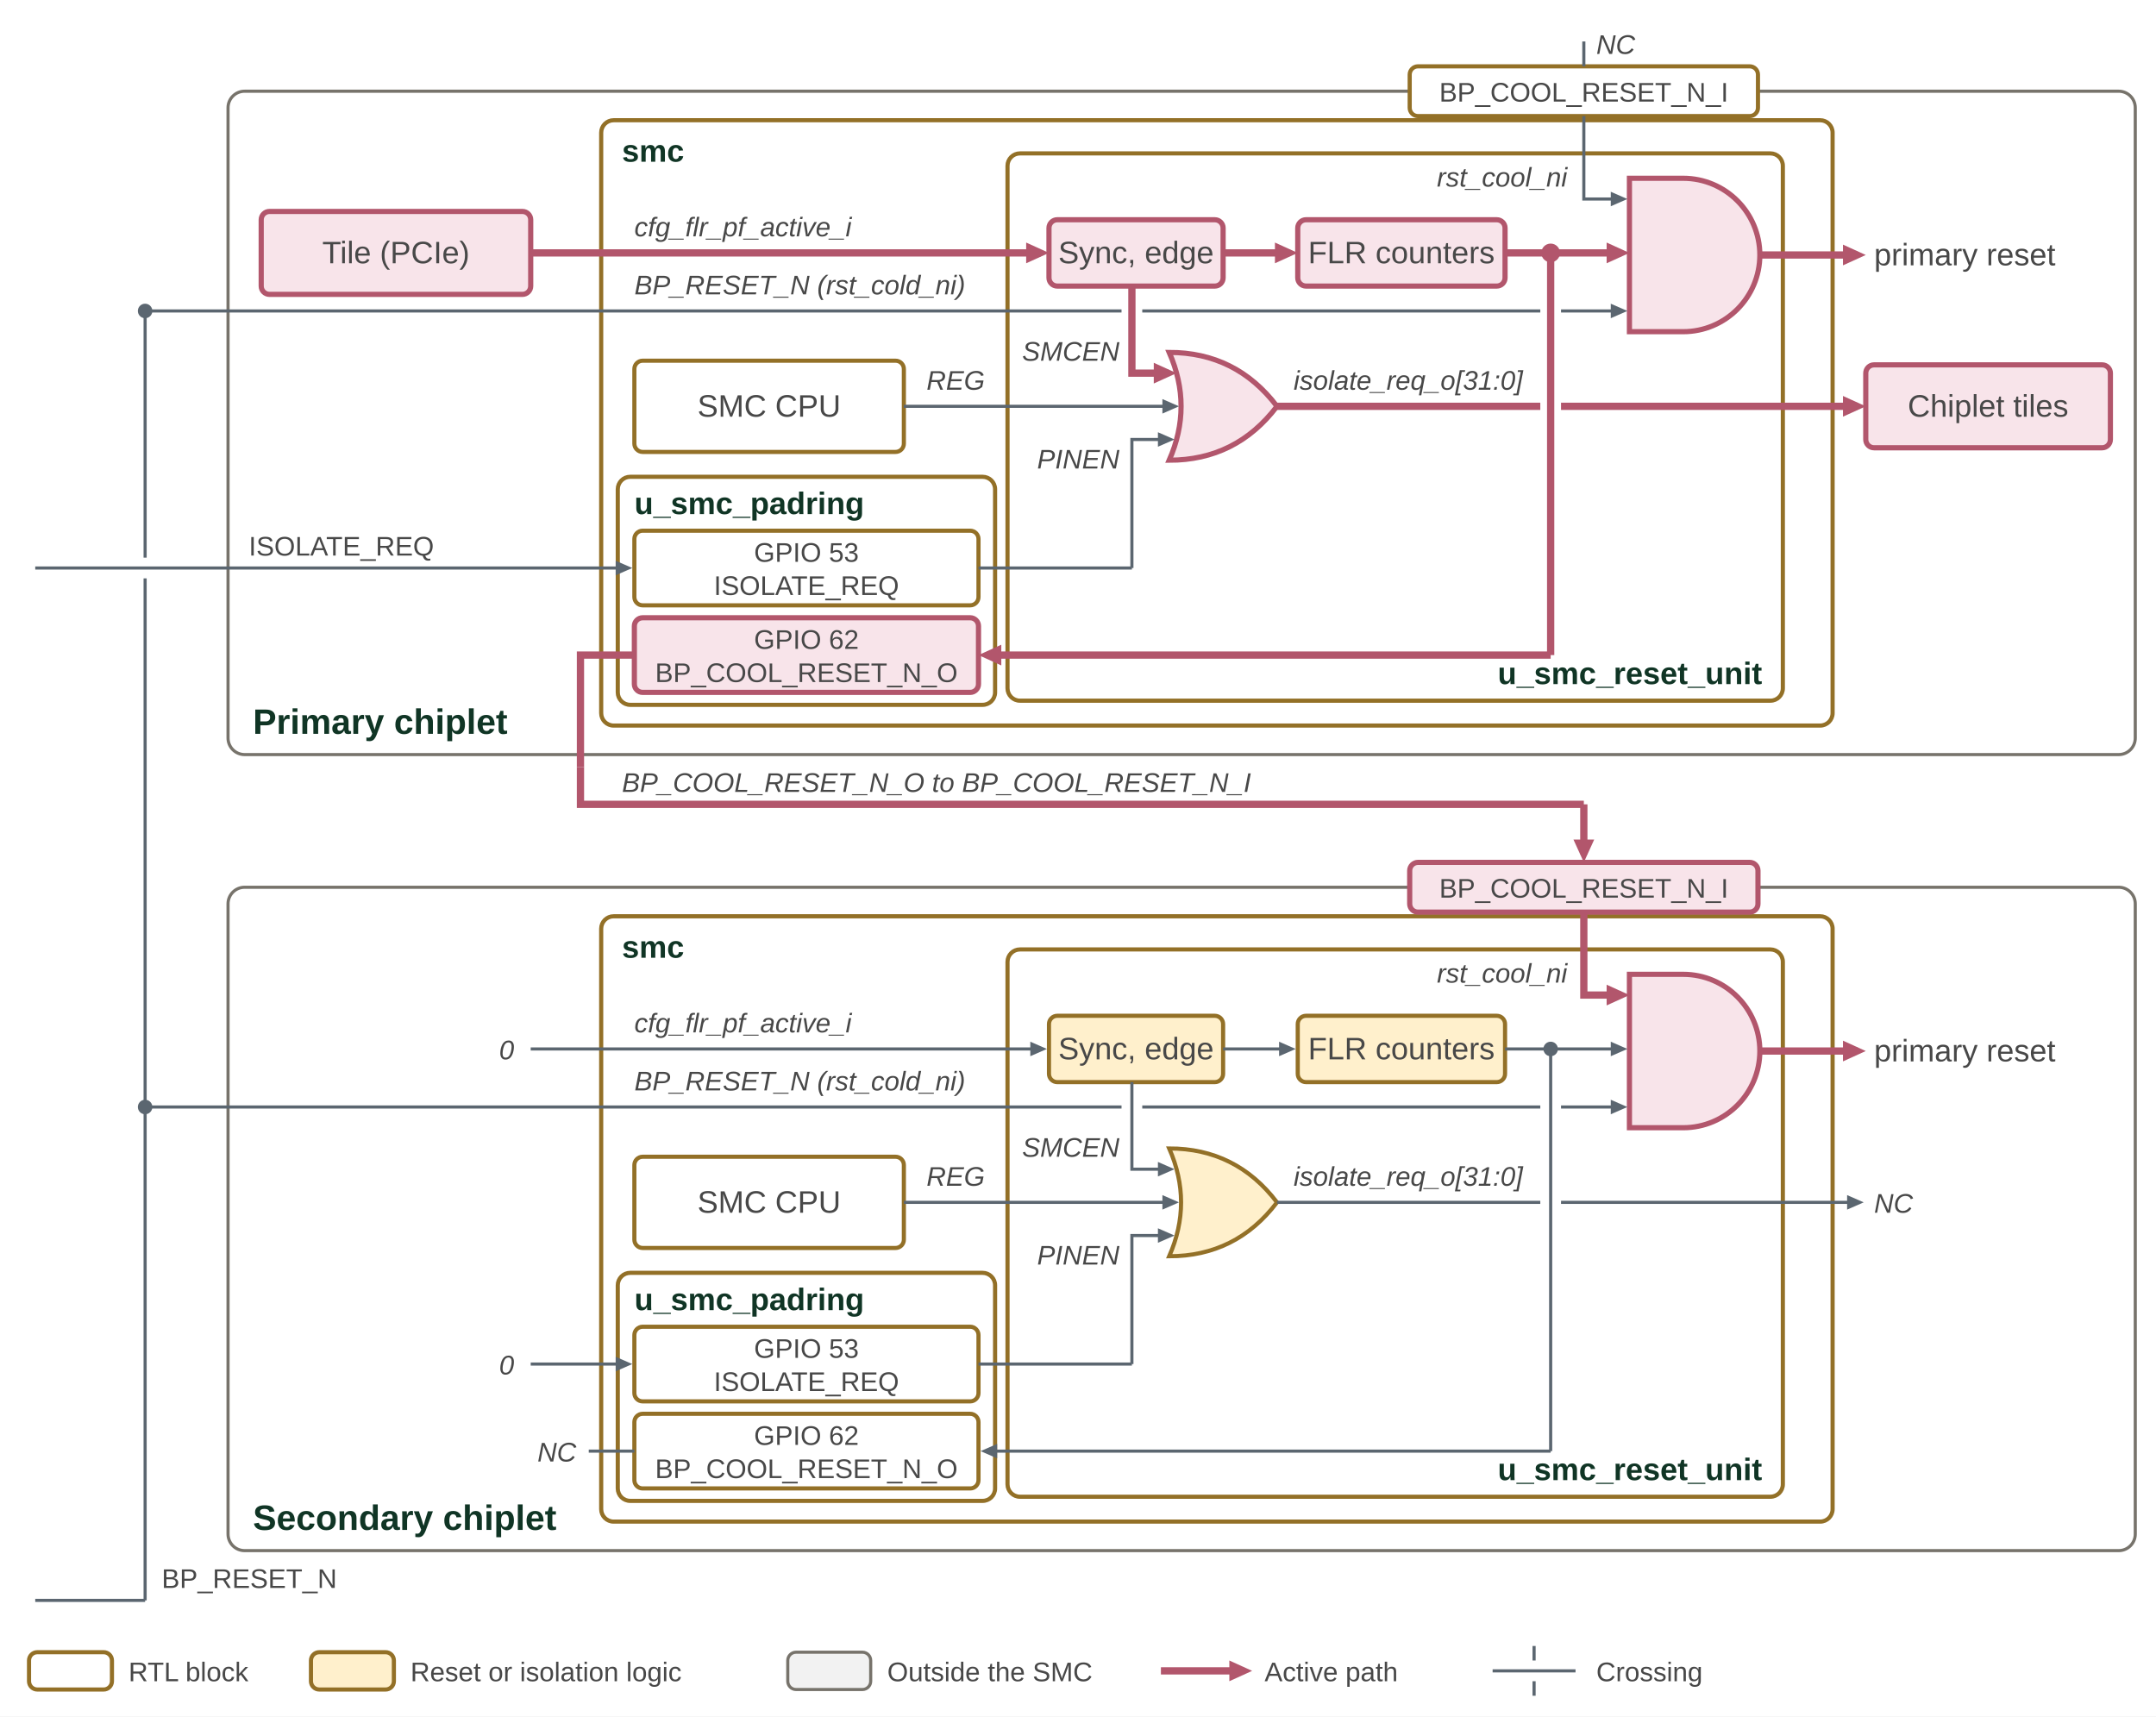
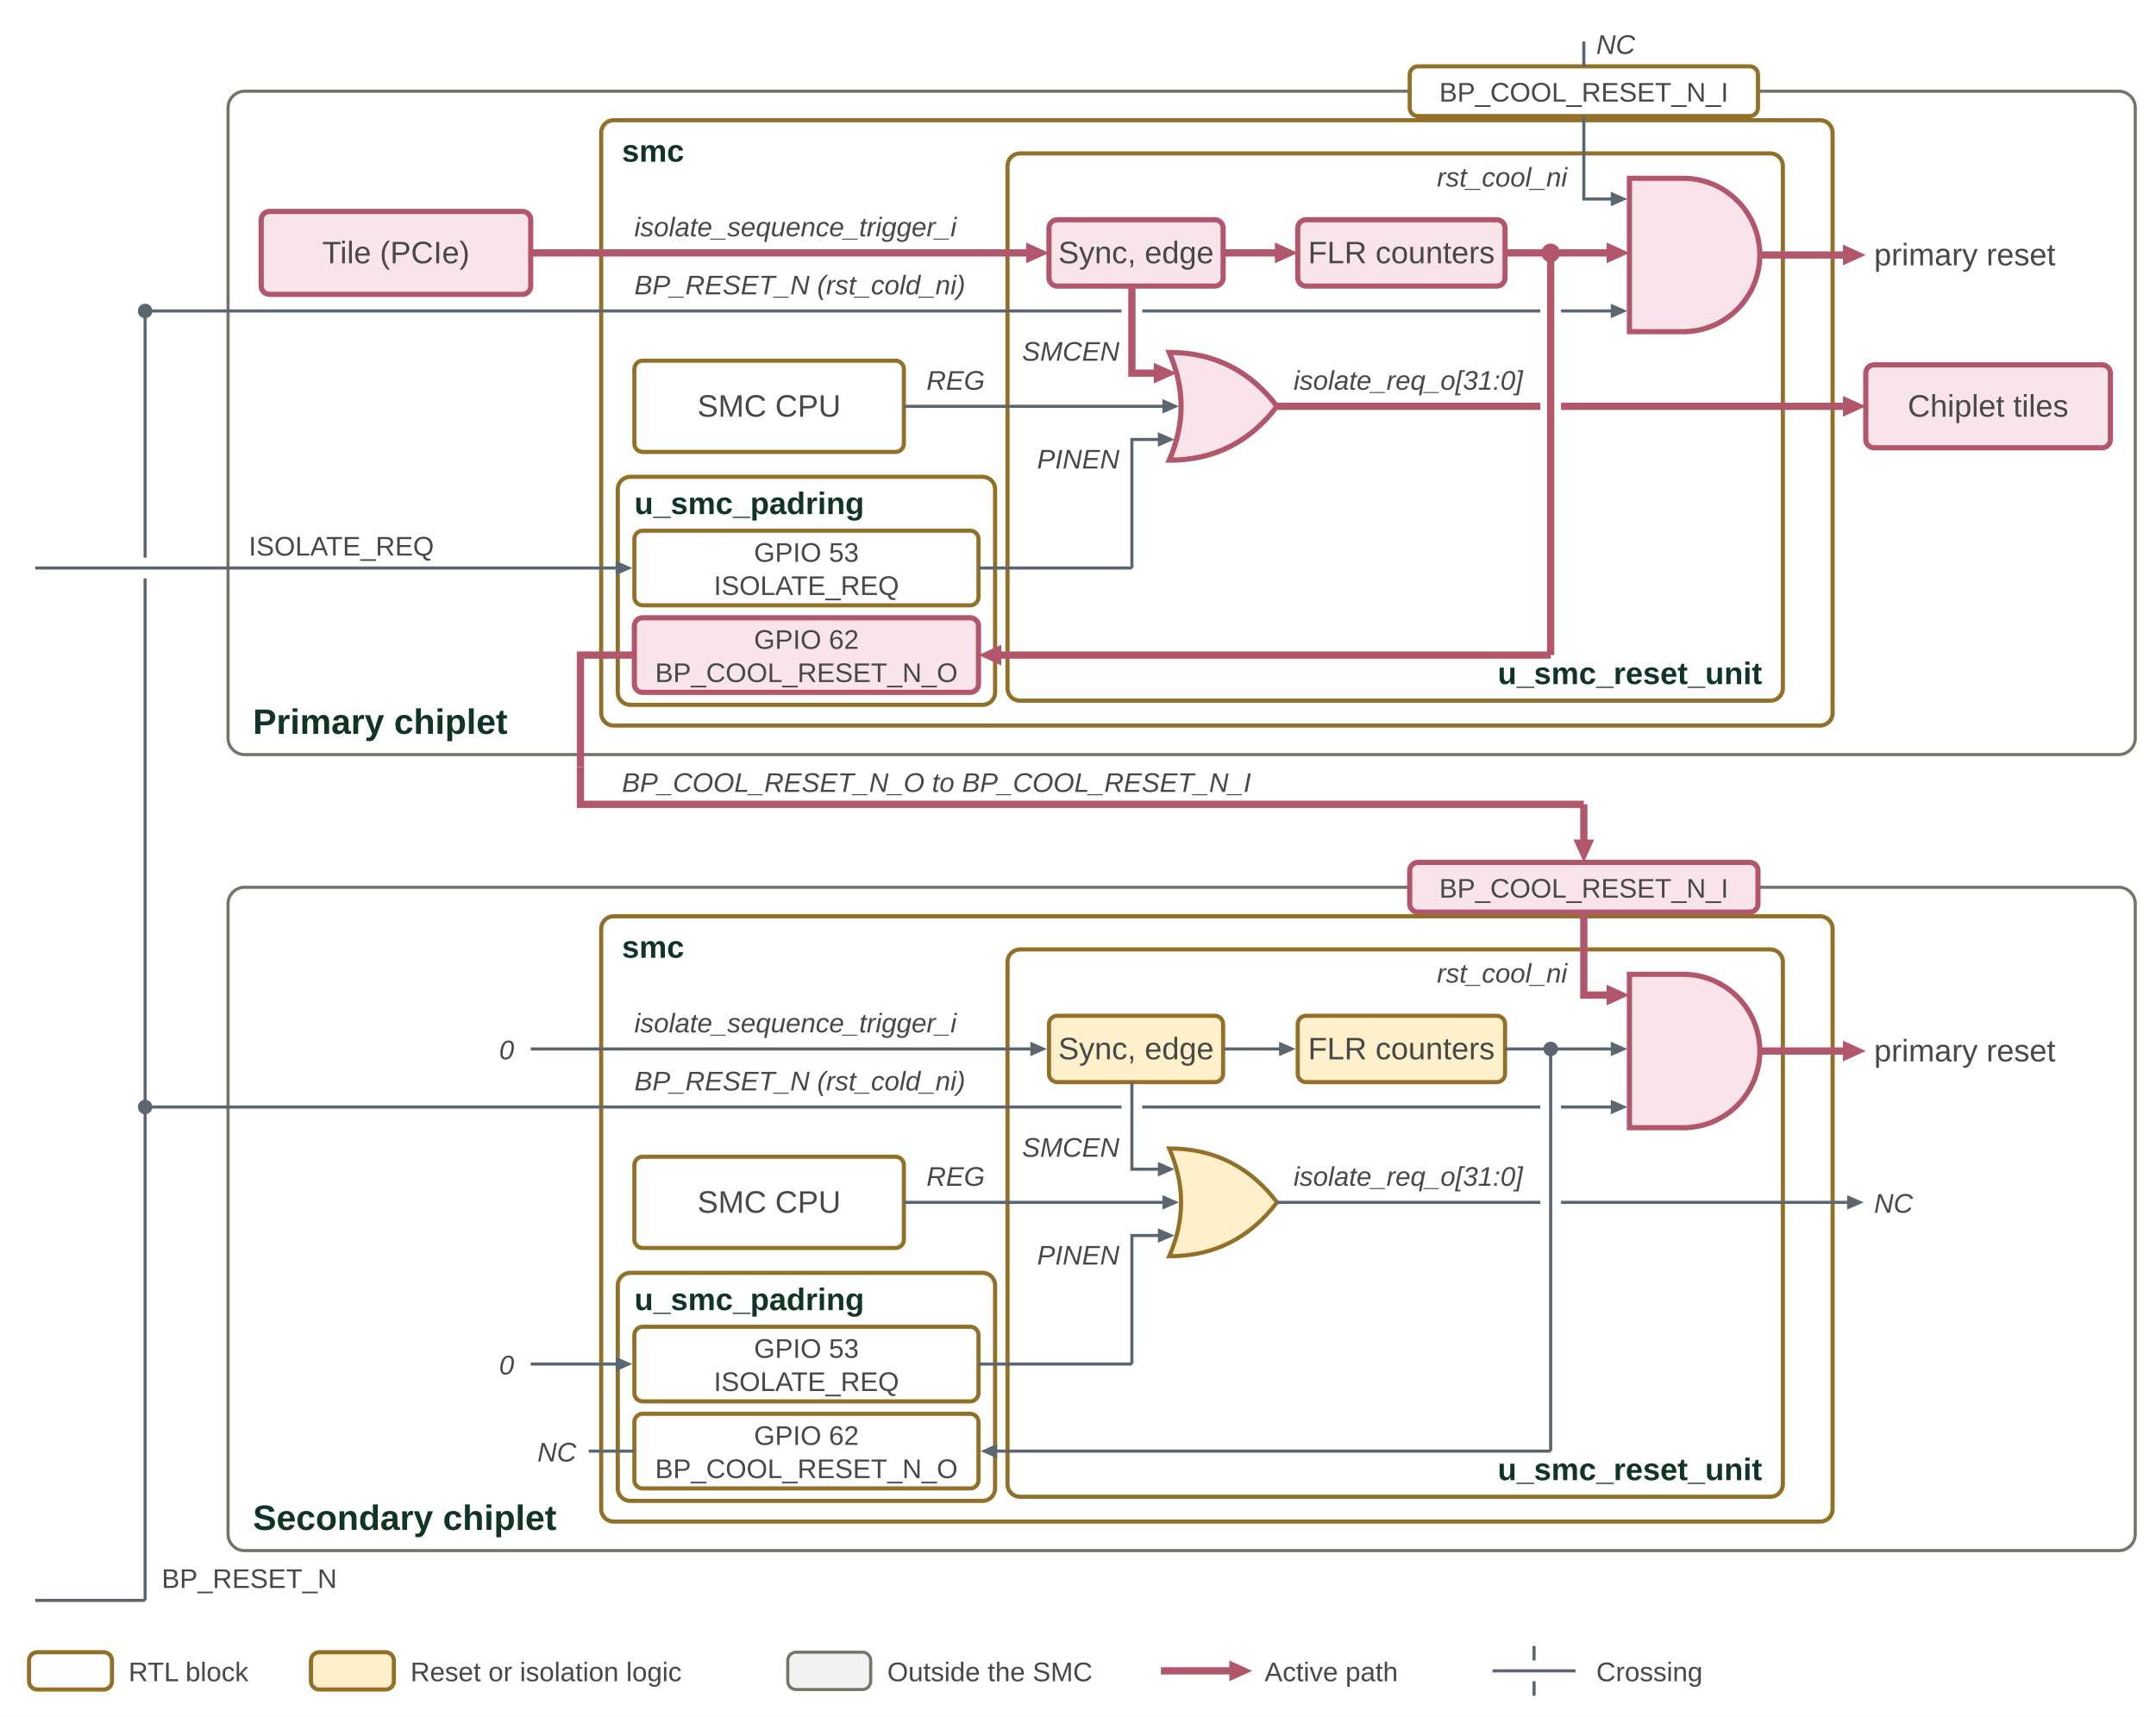
<svg xmlns="http://www.w3.org/2000/svg" width="1040" height="828" viewBox="0 0 1040 828" role="img" aria-labelledby="title desc">
  <defs>
    <marker id="ae" markerUnits="userSpaceOnUse" markerWidth="10" markerHeight="9" refX="7" refY="4.5" orient="auto">
      <path d="M0,0 L10,4.5 L0,9 Z" fill="#103525" />
    </marker>
    <marker id="as" markerUnits="userSpaceOnUse" markerWidth="10" markerHeight="9" refX="3" refY="4.5" orient="auto">
      <path d="M10,0 L0,4.5 L10,9 Z" fill="#103525" />
    </marker>
    <marker id="ge" markerUnits="userSpaceOnUse" markerWidth="8" markerHeight="7" refX="5" refY="3.5" orient="auto">
      <path d="M0,0 L8,3.5 L0,7 Z" fill="#5b6670" />
    </marker>
    <marker id="gs" markerUnits="userSpaceOnUse" markerWidth="8" markerHeight="7" refX="3" refY="3.5" orient="auto">
      <path d="M8,0 L0,3.5 L8,7 Z" fill="#5b6670" />
    </marker>
    <marker id="je" markerUnits="userSpaceOnUse" markerWidth="8" markerHeight="7" refX="5" refY="3.5" orient="auto">
      <path d="M0,0 L8,3.5 L0,7 Z" fill="#42759b" />
    </marker>
    <marker id="js" markerUnits="userSpaceOnUse" markerWidth="8" markerHeight="7" refX="3" refY="3.5" orient="auto">
      <path d="M8,0 L0,3.5 L8,7 Z" fill="#42759b" />
    </marker>
    <marker id="m-smu" markerUnits="userSpaceOnUse" markerWidth="8" markerHeight="7" refX="5" refY="3.5" orient="auto">
      <path d="M0,0 L8,3.5 L0,7 Z" fill="#103525" />
    </marker>
    <marker id="m-ref" markerUnits="userSpaceOnUse" markerWidth="8" markerHeight="7" refX="5" refY="3.5" orient="auto">
      <path d="M0,0 L8,3.5 L0,7 Z" fill="#2f7f79" />
    </marker>
    <marker id="m-per" markerUnits="userSpaceOnUse" markerWidth="8" markerHeight="7" refX="5" refY="3.5" orient="auto">
      <path d="M0,0 L8,3.5 L0,7 Z" fill="#937027" />
    </marker>
    <marker id="m-tel" markerUnits="userSpaceOnUse" markerWidth="8" markerHeight="7" refX="5" refY="3.5" orient="auto">
      <path d="M0,0 L8,3.5 L0,7 Z" fill="#664488" />
    </marker>
    <marker id="m-wdt" markerUnits="userSpaceOnUse" markerWidth="8" markerHeight="7" refX="5" refY="3.5" orient="auto">
      <path d="M0,0 L8,3.5 L0,7 Z" fill="#77736b" />
    </marker>
    <marker id="m-rosc" markerUnits="userSpaceOnUse" markerWidth="8" markerHeight="7" refX="5" refY="3.5" orient="auto">
      <path d="M0,0 L8,3.5 L0,7 Z" fill="#336633" />
    </marker>
    <marker id="m-jtag" markerUnits="userSpaceOnUse" markerWidth="8" markerHeight="7" refX="5" refY="3.5" orient="auto">
      <path d="M0,0 L8,3.5 L0,7 Z" fill="#42759b" />
    </marker>
    <marker id="m-spi" markerUnits="userSpaceOnUse" markerWidth="8" markerHeight="7" refX="5" refY="3.5" orient="auto">
      <path d="M0,0 L8,3.5 L0,7 Z" fill="#5b6670" />
    </marker>
    <marker id="m-slate" markerUnits="userSpaceOnUse" markerWidth="8" markerHeight="7" refX="5" refY="3.5" orient="auto">
      <path d="M0,0 L8,3.5 L0,7 Z" fill="#5b6670" />
    </marker>
    <marker id="m-pg" markerUnits="userSpaceOnUse" markerWidth="8" markerHeight="7" refX="5" refY="3.5" orient="auto">
      <path d="M0,0 L8,3.5 L0,7 Z" fill="#336633" />
    </marker>
    <marker id="m-hl" markerUnits="userSpaceOnUse" markerWidth="11" markerHeight="10" refX="7" refY="5" orient="auto">
      <path d="M0,0 L11,5 L0,10 Z" fill="#b2566c" />
    </marker>
    <style>
text { font-family: Arial, sans-serif; font-size: 15px; fill: #484848; }
.t { fill: #484848; }
.b { font-size: 17px; font-weight: bold; fill: #103525; }
.bs { font-size: 15px; font-weight: bold; fill: #103525; }
.h { font-size: 22px; font-weight: bold; fill: #103525; }
.s { font-size: 13px; fill: #484848; }
.si { font-size: 13px; font-style: italic; fill: #484848; }
.pmt { font-size: 12px; font-weight: bold; fill: #ffffff; }
.pst { font-size: 12px; font-weight: bold; fill: #103525; }
.pjt { font-size: 12px; font-weight: bold; fill: #1d4b6e; }
.pct { font-size: 12px; font-weight: bold; fill: #1f5c57; }
.pm { fill: #103525; stroke: #103525; stroke-width: 1.2; }
.ps { fill: #ffffff; stroke: #103525; stroke-width: 1.2; }
.pj { fill: #e8f3ff; stroke: #42759b; stroke-width: 1.2; }
.pc { fill: #d9f0ee; stroke: #2f7f79; stroke-width: 1.2; }
.smu { fill: #ffffff; stroke: #77736b; stroke-width: 1.5; }
.network { fill: #e8f0e8; stroke: #336633; stroke-width: 2; }
.fabric { fill: #fff0cc; stroke: #937027; stroke-width: 2; }
.core { fill: #ffffff; stroke: #937027; stroke-width: 2; }
.future { fill: #ffffff; stroke: #937027; stroke-width: 2; }
.nostroke { stroke: none; }
.fut { fill: none; stroke-dasharray: 7 5; }
.opt { stroke-dasharray: 7 5; }
.hatch { fill: none; stroke: #103525; stroke-opacity: 0.16; stroke-width: 1.2; }
.external { fill: #f2f2f2; stroke: #77736b; stroke-width: 1.5; }
.axi { fill: none; stroke: #103525; stroke-width: 2.5; marker-start: url(#as); marker-end: url(#ae); }
.axio { fill: none; stroke: #103525; stroke-width: 2.5; stroke-dasharray: 8 5; marker-start: url(#as); marker-end: url(#ae); }
.sig { fill: none; stroke: #5b6670; stroke-width: 1.5; marker-start: url(#gs); marker-end: url(#ge); }
.sigo { fill: none; stroke: #5b6670; stroke-width: 1.5; marker-end: url(#ge); }
.jtag { fill: none; stroke: #42759b; stroke-width: 1.8; marker-end: url(#je); }
.jtagb { fill: none; stroke: #42759b; stroke-width: 1.8; marker-start: url(#js); marker-end: url(#je); }
.sigplain { fill: none; stroke: #5b6670; stroke-width: 1.5; }
.n-smu { fill: none; stroke: #103525; stroke-width: 2.5; }
.a-smu { fill: none; stroke: #103525; stroke-width: 2.5; marker-end: url(#m-smu); }
.n-ref { fill: none; stroke: #2f7f79; stroke-width: 1.8; }
.a-ref { fill: none; stroke: #2f7f79; stroke-width: 1.8; marker-end: url(#m-ref); }
.n-per { fill: none; stroke: #937027; stroke-width: 1.8; }
.a-per { fill: none; stroke: #937027; stroke-width: 1.8; marker-end: url(#m-per); }
.n-tel { fill: none; stroke: #664488; stroke-width: 1.8; }
.a-tel { fill: none; stroke: #664488; stroke-width: 1.8; marker-end: url(#m-tel); }
.n-wdt { fill: none; stroke: #77736b; stroke-width: 1.8; }
.a-wdt { fill: none; stroke: #77736b; stroke-width: 1.8; marker-end: url(#m-wdt); }
.n-rosc { fill: none; stroke: #336633; stroke-width: 1.8; }
.a-rosc { fill: none; stroke: #336633; stroke-width: 1.8; marker-end: url(#m-rosc); }
.n-jtag { fill: none; stroke: #42759b; stroke-width: 1.8; }
.a-jtag { fill: none; stroke: #42759b; stroke-width: 1.8; marker-end: url(#m-jtag); }
.n-spi { fill: none; stroke: #5b6670; stroke-width: 1.8; }
.a-spi { fill: none; stroke: #5b6670; stroke-width: 1.8; marker-end: url(#m-spi); }
.n-slate { fill: none; stroke: #5b6670; stroke-width: 1.8; }
.a-slate { fill: none; stroke: #5b6670; stroke-width: 1.8; marker-end: url(#m-slate); }
.n-pg { fill: none; stroke: #336633; stroke-width: 1.8; }
.a-pg { fill: none; stroke: #336633; stroke-width: 1.8; marker-end: url(#m-pg); }
.hl { fill: none; stroke: #b2566c; stroke-width: 3.5; marker-end: url(#m-hl); }
.hln { fill: none; stroke: #b2566c; stroke-width: 3.5; }
.hlbox { fill: #f8e4ea; stroke: #b2566c; stroke-width: 2.5; }
.hlx { fill: #f8e4ea; stroke: #b2566c; stroke-width: 2.5; }
.stept { font-size: 13px; font-weight: bold; fill: #ffffff; }
.nc { font-size: 13px; font-style: italic; fill: #484848; }
</style>
  </defs>
  <rect width="1040" height="828" fill="#ffffff" />
  <rect class="smu" x="110" y="44" width="920" height="320" rx="8" />
  <text class="b" x="122" y="354" text-anchor="start">Primary chiplet</text>
  <rect class="core" x="290" y="58" width="594" height="292" rx="6" />
  <text class="bs" x="300" y="78" text-anchor="start">smc</text>
  <rect class="core" x="486" y="74" width="374" height="264" rx="6" />
  <text class="bs" x="850" y="330" text-anchor="end">u_smc_reset_unit</text>
  <rect class="hlbox" x="126" y="102" width="130" height="40" rx="4" />
  <text class="t" x="191" y="127" text-anchor="middle">Tile (PCIe)</text>
  <path class="hl" d="M256,122 L502,122" />
-   <text class="si" x="306" y="114" text-anchor="start">cfg_flr_pf_active_i</text>
+   <text class="si" x="306" y="114" text-anchor="start">isolate_sequence_trigger_i</text>
  <rect class="hlbox" x="506" y="106" width="84" height="32" rx="4" />
  <text class="t" x="548" y="127" text-anchor="middle">Sync, edge</text>
  <rect class="hlbox" x="626" y="106" width="100" height="32" rx="4" />
  <text class="t" x="676" y="127" text-anchor="middle">FLR counters</text>
  <path class="hl" d="M590,122 L622,122" />
  <path class="hlbox" d="M786,86 L811.9,86 A37,37 0 0 1 811.9,160 L786,160 Z" />
  <path class="hln" d="M726,122 L748,122" />
  <path class="hl" d="M748,122 L782,122" />
  <circle cx="748" cy="122" r="4.5" fill="#b2566c" />
  <path class="hl" d="M848.9,123 L896,123" />
  <text class="t" x="904" y="128" text-anchor="start">primary reset</text>
  <rect class="core" x="680" y="32" width="168" height="24" rx="4" />
  <text class="s" x="764" y="49" text-anchor="middle">BP_COOL_RESET_N_I</text>
  <text class="si" x="756" y="90" text-anchor="end">rst_cool_ni</text>
  <path class="sigo" d="M764,56 L764,96 L782,96" />
  <path class="sigplain" d="M764,32 L764,20" />
  <text class="nc" x="770" y="26" text-anchor="start">NC</text>
  <path class="sigo" d="M70,150 L541,150 M551,150 L743,150 M753,150 L782,150" />
  <text class="si" x="306" y="142" text-anchor="start">BP_RESET_N (rst_cold_ni)</text>
  <circle cx="70" cy="150" r="3.5" fill="#5b6670" />
  <rect class="core" x="306" y="174" width="130" height="44" rx="4" />
  <text class="t" x="371" y="201" text-anchor="middle">SMC CPU</text>
  <path class="hlbox" d="M564,170 Q575.44,196 564,222 Q596.24,222 616,196 Q596.24,170 564,170 Z" />
  <path class="sigo" d="M436,196 L565.72,196" />
  <text class="si" x="461" y="188" text-anchor="middle">REG</text>
  <path class="hl" d="M546,138 L546,180 L563.554,180" />
  <text class="si" x="540" y="174" text-anchor="end">SMCEN</text>
  <path class="hl" d="M616,196 L743,196 M753,196 L896,196" />
  <text class="si" x="624" y="188" text-anchor="start">isolate_req_o[31:0]</text>
  <rect class="hlbox" x="900" y="176" width="118" height="40" rx="4" />
  <text class="t" x="959" y="201" text-anchor="middle">Chiplet tiles</text>
  <rect class="core" x="298" y="230" width="182" height="110" rx="6" />
  <text class="bs" x="306" y="248" text-anchor="start">u_smc_padring</text>
  <rect class="core" x="306" y="256" width="166" height="36" rx="4" />
  <text class="s" x="389" y="271" text-anchor="middle">GPIO 53</text>
  <text class="s" x="389" y="287" text-anchor="middle">ISOLATE_REQ</text>
  <rect class="hlbox" x="306" y="298" width="166" height="36" rx="4" />
  <text class="s" x="389" y="313" text-anchor="middle">GPIO 62</text>
  <text class="s" x="389" y="329" text-anchor="middle">BP_COOL_RESET_N_O</text>
  <path class="sigplain" d="M472,274 L546,274" />
  <path class="sigo" d="M546,274 L546,212 L563.554,212" />
  <text class="si" x="540" y="226" text-anchor="end">PINEN</text>
  <path class="hln" d="M748,122 L748,316" />
  <path class="hl" d="M748,316 L476,316" />
  <path class="sigo" d="M17,274 L302,274" />
  <text class="s" x="120" y="268" text-anchor="start">ISOLATE_REQ</text>
  <path class="hln" d="M306,316 L280,316 L280,370" />
  <rect class="smu" x="110" y="428" width="920" height="320" rx="8" />
  <text class="b" x="122" y="738" text-anchor="start">Secondary chiplet</text>
  <rect class="core" x="290" y="442" width="594" height="292" rx="6" />
  <text class="bs" x="300" y="462" text-anchor="start">smc</text>
  <rect class="core" x="486" y="458" width="374" height="264" rx="6" />
  <text class="bs" x="850" y="714" text-anchor="end">u_smc_reset_unit</text>
  <text class="nc" x="248" y="511" text-anchor="end">0</text>
  <path class="sigo" d="M256,506 L502,506" />
-   <text class="si" x="306" y="498" text-anchor="start">cfg_flr_pf_active_i</text>
+   <text class="si" x="306" y="498" text-anchor="start">isolate_sequence_trigger_i</text>
  <rect class="fabric" x="506" y="490" width="84" height="32" rx="4" />
  <text class="t" x="548" y="511" text-anchor="middle">Sync, edge</text>
  <rect class="fabric" x="626" y="490" width="100" height="32" rx="4" />
  <text class="t" x="676" y="511" text-anchor="middle">FLR counters</text>
  <path class="sigo" d="M590,506 L622,506" />
  <path class="hlbox" d="M786,470 L811.9,470 A37,37 0 0 1 811.9,544 L786,544 Z" />
  <path class="sigplain" d="M726,506 L748,506" />
  <path class="sigo" d="M748,506 L782,506" />
  <circle cx="748" cy="506" r="3.5" fill="#5b6670" />
  <path class="hl" d="M848.9,507 L896,507" />
  <text class="t" x="904" y="512" text-anchor="start">primary reset</text>
  <rect class="hlbox" x="680" y="416" width="168" height="24" rx="4" />
  <text class="s" x="764" y="433" text-anchor="middle">BP_COOL_RESET_N_I</text>
  <text class="si" x="756" y="474" text-anchor="end">rst_cool_ni</text>
  <path class="hl" d="M764,440 L764,480 L782,480" />
  <path class="sigo" d="M70,534 L541,534 M551,534 L743,534 M753,534 L782,534" />
  <text class="si" x="306" y="526" text-anchor="start">BP_RESET_N (rst_cold_ni)</text>
  <circle cx="70" cy="534" r="3.5" fill="#5b6670" />
  <rect class="core" x="306" y="558" width="130" height="44" rx="4" />
  <text class="t" x="371" y="585" text-anchor="middle">SMC CPU</text>
  <path class="fabric" d="M564,554 Q575.44,580 564,606 Q596.24,606 616,580 Q596.24,554 564,554 Z" />
  <path class="sigo" d="M436,580 L565.72,580" />
  <text class="si" x="461" y="572" text-anchor="middle">REG</text>
  <path class="sigo" d="M546,522 L546,564 L563.554,564" />
  <text class="si" x="540" y="558" text-anchor="end">SMCEN</text>
  <path class="sigo" d="M616,580 L743,580 M753,580 L896,580" />
  <text class="si" x="624" y="572" text-anchor="start">isolate_req_o[31:0]</text>
  <text class="nc" x="904" y="585" text-anchor="start">NC</text>
  <rect class="core" x="298" y="614" width="182" height="110" rx="6" />
  <text class="bs" x="306" y="632" text-anchor="start">u_smc_padring</text>
  <rect class="core" x="306" y="640" width="166" height="36" rx="4" />
  <text class="s" x="389" y="655" text-anchor="middle">GPIO 53</text>
  <text class="s" x="389" y="671" text-anchor="middle">ISOLATE_REQ</text>
  <rect class="core" x="306" y="682" width="166" height="36" rx="4" />
  <text class="s" x="389" y="697" text-anchor="middle">GPIO 62</text>
  <text class="s" x="389" y="713" text-anchor="middle">BP_COOL_RESET_N_O</text>
  <path class="sigplain" d="M472,658 L546,658" />
  <path class="sigo" d="M546,658 L546,596 L563.554,596" />
  <text class="si" x="540" y="610" text-anchor="end">PINEN</text>
  <path class="sigplain" d="M748,506 L748,700" />
  <path class="sigo" d="M748,700 L476,700" />
  <text class="nc" x="248" y="663" text-anchor="end">0</text>
  <path class="sigo" d="M256,658 L302,658" />
  <path class="sigplain" d="M306,700 L284,700" />
  <text class="nc" x="278" y="705" text-anchor="end">NC</text>
  <path class="hln" d="M280,370 L280,388 L764,388" />
  <path class="hl" d="M764,388 L764,412" />
  <text class="si" x="300" y="382" text-anchor="start">BP_COOL_RESET_N_O to BP_COOL_RESET_N_I</text>
  <text class="s" x="78" y="766" text-anchor="start">BP_RESET_N</text>
  <path class="sigplain" d="M17,772 L70,772" />
  <path class="sigplain" d="M70,150 L70,269 M70,279 L70,772" />
  <rect class="core" x="14" y="797" width="40" height="18" rx="4" />
  <text class="s" x="62" y="811" text-anchor="start">RTL block</text>
  <rect class="fabric" x="150" y="797" width="40" height="18" rx="4" />
  <text class="s" x="198" y="811" text-anchor="start">Reset or isolation logic</text>
  <rect class="external" x="380" y="797" width="40" height="18" rx="4" />
  <text class="s" x="428" y="811" text-anchor="start">Outside the SMC</text>
  <path class="hl" d="M560,806 L600,806" />
  <text class="s" x="610" y="811" text-anchor="start">Active path</text>
  <path class="sigplain" d="M720,806 L760,806 M740,794 L740,801 M740,811 L740,818" />
  <text class="s" x="770" y="811" text-anchor="start">Crossing</text>
</svg>
